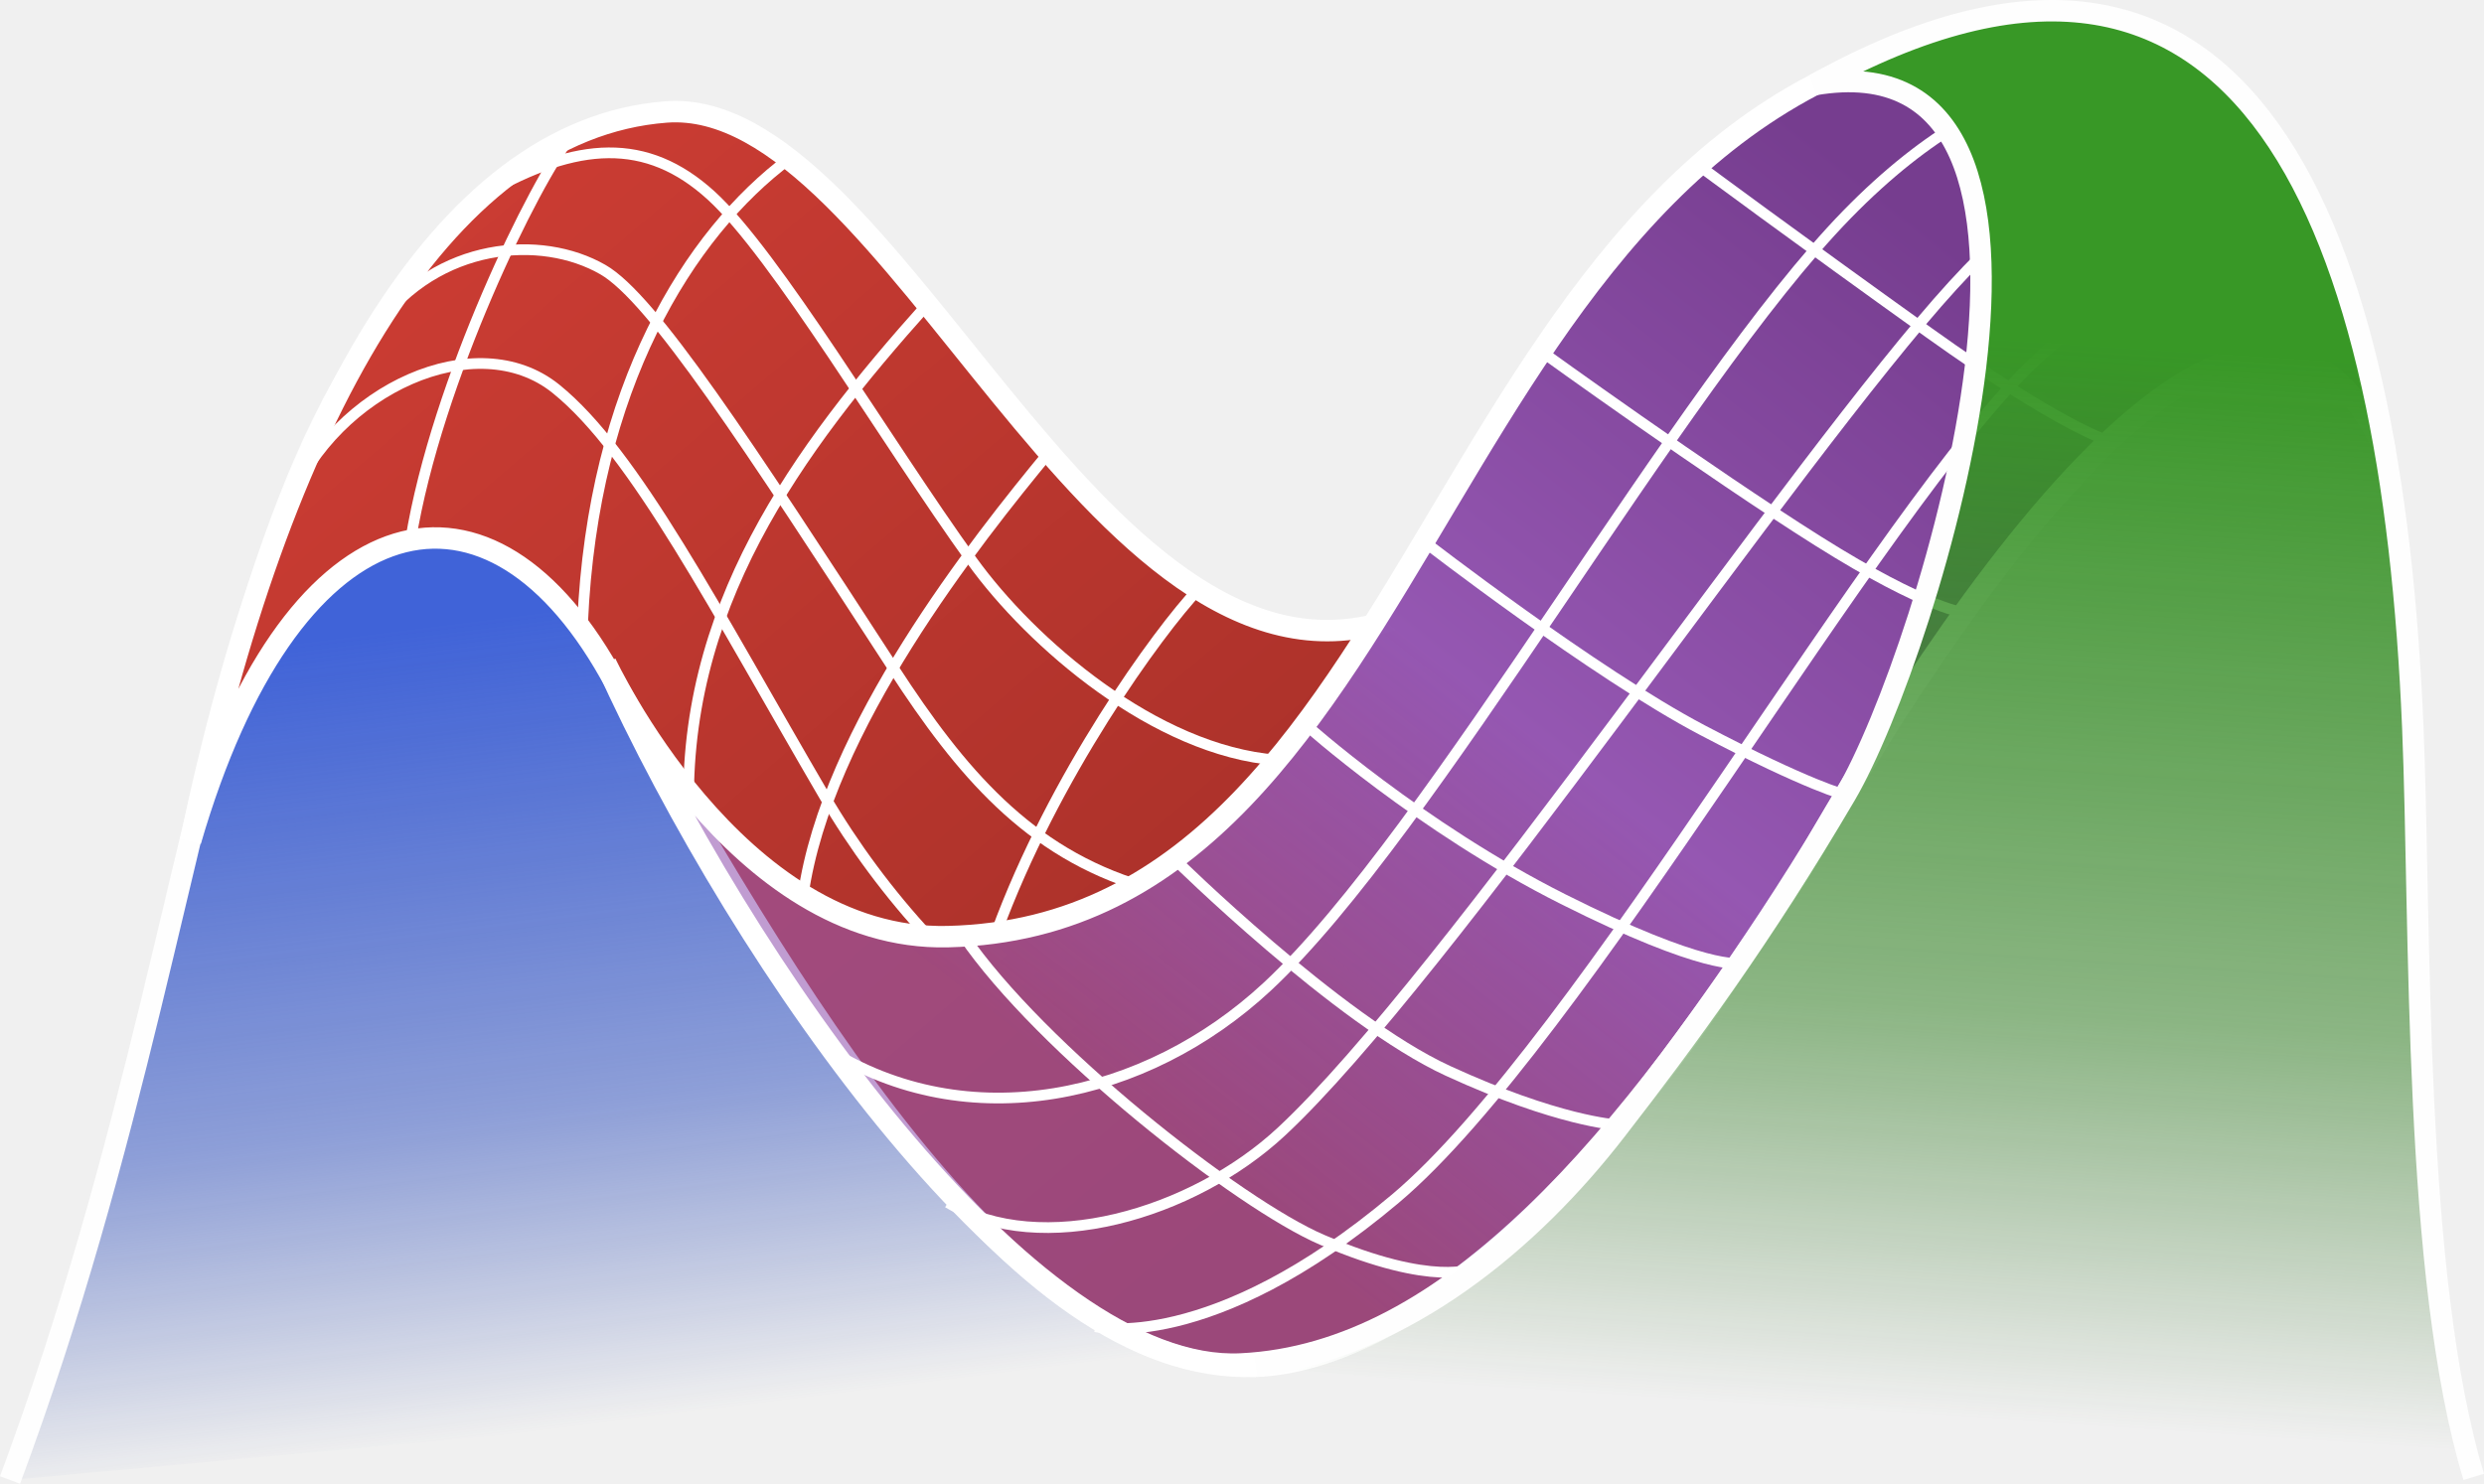
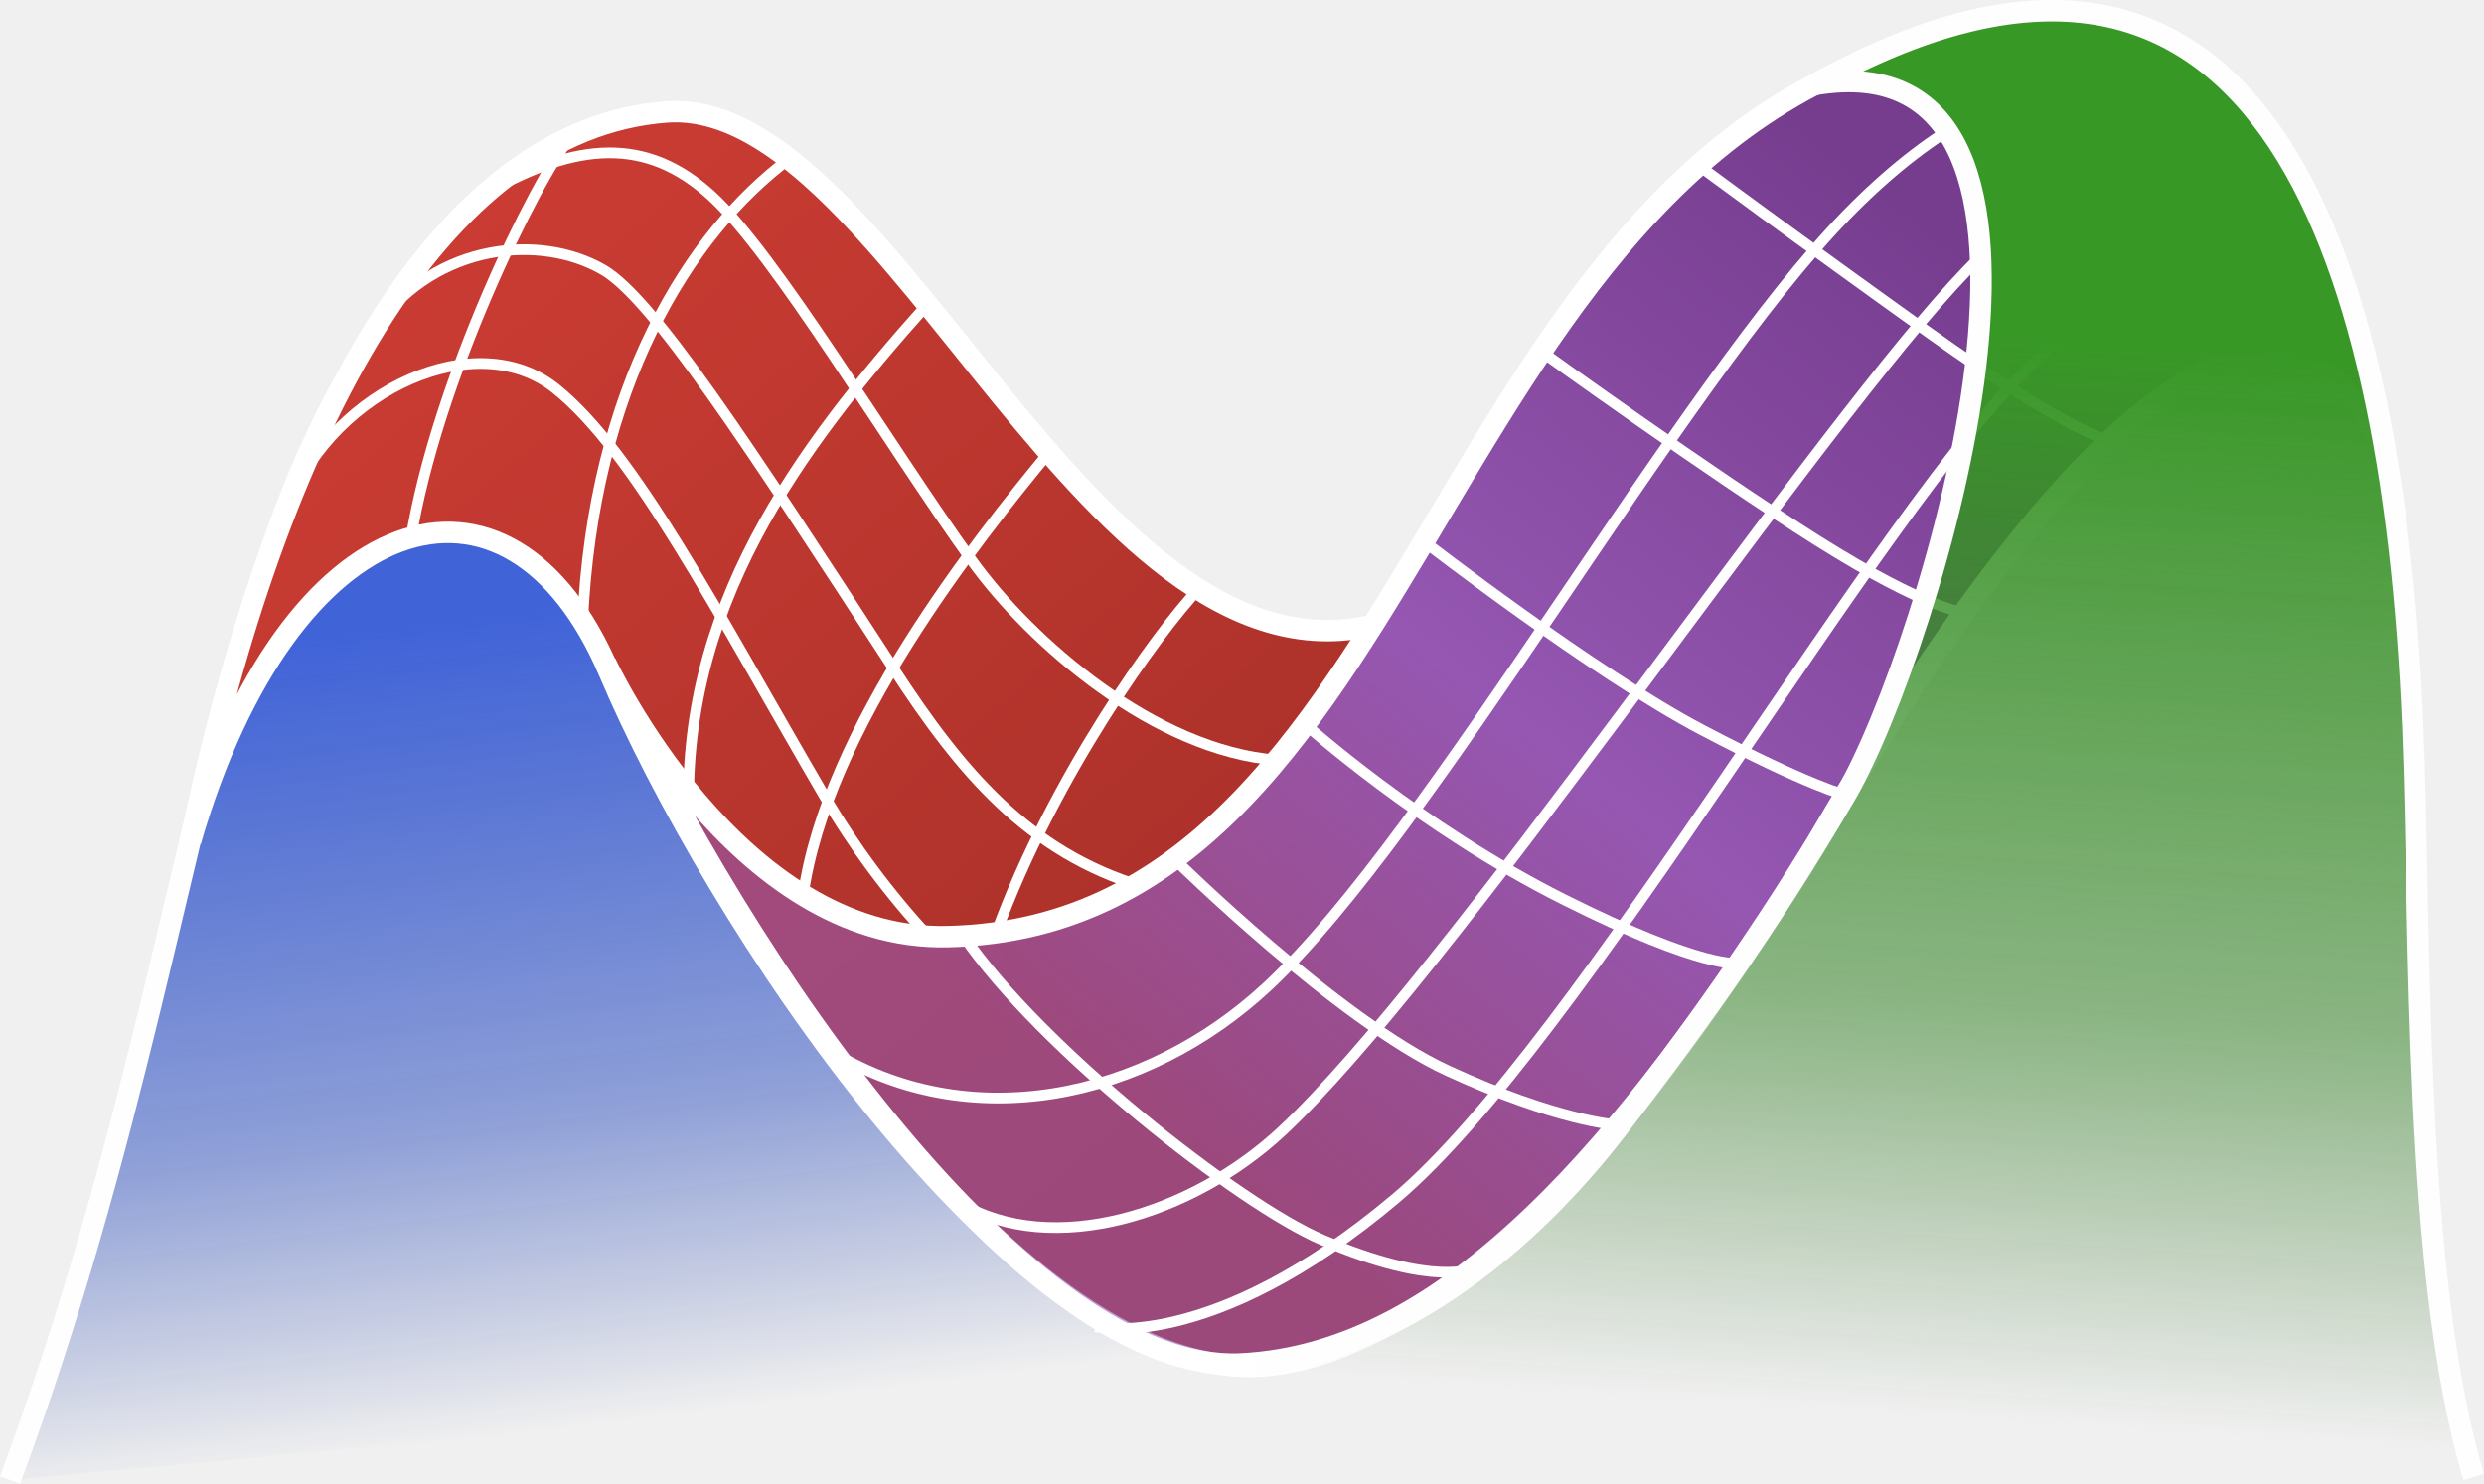
<svg xmlns="http://www.w3.org/2000/svg" xmlns:xlink="http://www.w3.org/1999/xlink" width="231.715mm" height="138.45mm" viewBox="0 0 231.715 138.45" version="1.1" id="svg1" xml:space="preserve">
  <defs id="defs1">
    <linearGradient id="linearGradient92">
      <stop style="stop-color:#4063d8;stop-opacity:1;" offset="0" id="stop91" />
      <stop style="stop-color:#3253c1;stop-opacity:0.518;" offset="0.609" id="stop93" />
      <stop style="stop-color:#2342a9;stop-opacity:0;" offset="1" id="stop92" />
    </linearGradient>
    <linearGradient id="linearGradient89">
      <stop style="stop-color:#389826;stop-opacity:1;" offset="0" id="stop88" />
      <stop style="stop-color:#308021;stop-opacity:0.522;" offset="0.625" id="stop90" />
      <stop style="stop-color:#28661c;stop-opacity:0;" offset="1" id="stop89" />
    </linearGradient>
-     <marker style="overflow:visible" id="Triangle" refX="0" refY="0" orient="auto-start-reverse" markerWidth="1" markerHeight="1" viewBox="0 0 1 1" preserveAspectRatio="xMidYMid">
-       <path transform="scale(0.5)" style="fill:context-stroke;fill-rule:evenodd;stroke:context-stroke;stroke-width:1pt" d="M 5.77,0 -2.88,5 V -5 Z" id="path135" />
-     </marker>
    <marker style="overflow:visible" id="Triangle_Fnone_S-ffffff" refX="0" refY="0" orient="auto-start-reverse" markerWidth="1" markerHeight="1" viewBox="0 0 1 1" preserveAspectRatio="xMidYMid">
      <path transform="scale(0.5)" style="fill:#ffffff;fill-rule:evenodd;stroke:#ffffff;stroke-width:1pt" d="M 5.77,0 -2.88,5 V -5 Z" id="path1" />
    </marker>
    <linearGradient id="linearGradient19">
      <stop style="stop-color:#9558b2;stop-opacity:0.597;" offset="0" id="stop19" />
      <stop style="stop-color:#9557b2;stop-opacity:1;" offset="0.462" id="stop25" />
      <stop style="stop-color:#763d8f;stop-opacity:1;" offset="1" id="stop20" />
    </linearGradient>
    <linearGradient id="linearGradient17">
      <stop style="stop-color:#cb3c33;stop-opacity:1;" offset="0" id="stop17" />
      <stop style="stop-color:#a42f28;stop-opacity:1;" offset="1" id="stop18" />
    </linearGradient>
    <linearGradient xlink:href="#linearGradient17" id="linearGradient18" x1="34.221" y1="56.51" x2="112.531" y2="147.723" gradientUnits="userSpaceOnUse" />
    <linearGradient xlink:href="#linearGradient19" id="linearGradient20" x1="102.537" y1="154.241" x2="171.714" y2="66.439" gradientUnits="userSpaceOnUse" />
    <linearGradient xlink:href="#linearGradient89" id="linearGradient22-7" x1="196.1" y1="75.179" x2="189.535" y2="175.881" gradientUnits="userSpaceOnUse" gradientTransform="translate(-15.55389,-41.68808)" />
    <linearGradient xlink:href="#linearGradient92" id="linearGradient23-9" x1="42.591" y1="98.848" x2="52.002" y2="174.164" gradientUnits="userSpaceOnUse" />
  </defs>
  <g id="layer5" transform="translate(27.64487,-0.6220899)" style="display:none">
    <rect style="display:inline;fill:#000000;fill-opacity:1;stroke:#9558b2;stroke-width:2.213;stroke-dasharray:none;stroke-opacity:1" id="rect25" width="270.164" height="211.677" x="-49.861" y="-25.453" ry="4.4639384e-07" />
  </g>
  <g id="layer1" transform="translate(12.09099,-42.31017)">
    <path style="fill:url(#linearGradient23-9);fill-opacity:1;stroke:#fefefe;stroke-width:2;stroke-dasharray:none;stroke-opacity:1" d="m 105.065,169.797 c -14.845,0 -38.279,-33.338 -42.858,-46.173 C 54.809,102.893 55.577,59.072 78.947,80.75 68.799,65.24 66.655,57.128 50.037,53.784 5.538,67.386 12.019,118.235 -11.154,180.411" id="path7-9" />
  </g>
  <g id="layer4" transform="translate(27.64487,-0.6220899)" style="display:inline">
-     <path style="fill:url(#linearGradient18);fill-opacity:1;stroke:#ffffff;stroke-width:2;stroke-dasharray:none;stroke-opacity:1" d="m 5.686,120.772 c 8.135,-38.938 23.302,-66.401 44.351,-68.013 21.049,-1.613 39.787,56.262 67.382,47.491 27.595,-8.77 9.068,-7.456 21.931,-14.685 8.865,-4.982 18.002,0.198 22.803,4.07 C 175.138,100.11 134.24,168.771 105,169.799 82.211,170.601 61.29,134.303 44.759,105.068 32.963,84.209 14.859,89.255 5.686,120.772 Z" id="path5" transform="translate(-15.55389,-41.68808)" />
+     <path style="fill:url(#linearGradient18);fill-opacity:1;stroke:#ffffff;stroke-width:2;stroke-dasharray:none;stroke-opacity:1" d="m 5.686,120.772 c 8.135,-38.938 23.302,-66.401 44.351,-68.013 21.049,-1.613 39.787,56.262 67.382,47.491 27.595,-8.77 9.068,-7.456 21.931,-14.685 8.865,-4.982 18.002,0.198 22.803,4.07 C 175.138,100.11 134.24,168.771 105,169.799 82.211,170.601 54.257,127.479 44.759,105.068 35.408,83.005 14.859,89.255 5.686,120.772 Z" id="path5" transform="translate(-15.55389,-41.68808)" />
    <g id="g93">
      <path style="fill:none;fill-opacity:1;stroke:#ffffff;stroke-width:1;stroke-dasharray:none;stroke-opacity:1" d="M 10.654,51.043 C 13.097,36.05 22.328,17.419 25.57,13.419" id="path79" />
      <path style="fill:none;fill-opacity:1;stroke:#ffffff;stroke-width:1;stroke-dasharray:none;stroke-opacity:1" d="M 45.96,15.455 C 36.626,22.422 27.673,36.765 26.702,58.725" id="path80" />
      <path style="fill:none;fill-opacity:1;stroke:#ffffff;stroke-width:1;stroke-dasharray:none;stroke-opacity:1" d="M 36.645,77.445 C 35.691,57.531 46.689,42.631 58.863,29.024" id="path81" />
      <path style="display:inline;fill:none;fill-opacity:1;stroke:#ffffff;stroke-width:1;stroke-dasharray:none;stroke-opacity:1" d="M 47.269,84.169 C 49.472,68.584 63.433,51.058 70.207,42.839" id="path83" />
      <path style="fill:none;fill-opacity:1;stroke:#ffffff;stroke-width:1;stroke-dasharray:none;stroke-opacity:1" d="M 65.291,87.642 C 70.639,73.008 80.368,59.622 84.146,55.605" id="path83-7" />
      <path style="fill:none;fill-opacity:1;stroke:#ffffff;stroke-width:1;stroke-dasharray:none;stroke-opacity:1" d="M -0.695,47.567 C 3.674,36.901 16.824,30.943 24.213,36.901 c 7.389,5.958 14.872,20.583 25.057,38.023 2.712,4.644 6.062,9.157 9.746,13.117" id="path84" />
      <path style="fill:none;fill-opacity:1;stroke:#ffffff;stroke-width:1;stroke-dasharray:none;stroke-opacity:1" d="m 17.672,18.654 c 8.53,-4.85 14.99,-5.267 21,0.194 6.009,5.462 16.291,22.899 24.35,34.103 5.516,7.667 17.101,17.718 28.435,18.593" id="path85" />
      <path style="fill:none;fill-opacity:1;stroke:#ffffff;stroke-width:1;stroke-dasharray:none;stroke-opacity:1" d="m 7.509,31.009 c 5.659,-7.772 15.298,-8.557 21.084,-5.23 4.628,2.66 13.426,16.147 27.152,37.277 6.203,9.549 12.532,17.107 23.213,20.302" id="path85-1" />
      <path style="fill:none;fill-opacity:1;stroke:#ffffff;stroke-width:1;stroke-dasharray:none;stroke-opacity:1" d="M 91.89,106.211 Z" id="path86" />
      <path style="display:none;fill:none;fill-opacity:1;stroke:#ffffff;stroke-width:1;stroke-dasharray:none;stroke-opacity:1" d="m 72.374,121.427 c 0,0 -3.576,-5.987 4.784,-25.062 8.36,-19.076 12.951,-26.813 12.951,-26.813" id="path82" />
    </g>
  </g>
  <g id="layer2" style="display:inline" transform="translate(27.64487,-0.6220899)">
    <path style="display:inline;fill:url(#linearGradient20);fill-opacity:1;stroke:#ffffff;stroke-width:2;stroke-dasharray:none;stroke-opacity:1" d="m 44.41,104.183 c 0,0 12.074,26.004 31.92,25.525 46.496,-1.122 44.926,-78.66 98.404,-84.802 3.544,0.888 25.39,-11.04 35.687,39.572 -15.067,-33.624 -52.791,36.376 -54.496,39.015 -16.309,25.261 -32.641,45.141 -52.258,46.09 -19.617,0.95 -46.39,-36.88 -59.257,-65.4 z" id="path4" transform="translate(-15.55389,-41.68808)" />
    <g id="g57" style="display:inline">
      <path style="display:inline;fill:none;fill-opacity:1;stroke:#ffffff;stroke-width:1;stroke-dasharray:none;stroke-opacity:1" d="m 65.015,140.142 c 13.135,8.355 29.779,4.774 41.115,-5.774 15.37,-14.303 38.486,-56.061 54.064,-72.039 15.579,-15.978 26.704,-12.021 24.626,-12.376" id="path26" transform="translate(-15.55389,-41.68808)" />
-       <path style="display:inline;fill:none;fill-opacity:1;stroke:#ffffff;stroke-width:1;stroke-dasharray:none;stroke-opacity:1" d="m 76.33,154.527 c 8.664,5.222 22.825,1.086 31.114,-6.627 15.37,-14.303 47.87,-62.761 62.624,-78.94 14.753,-16.179 22.077,-11.641 22.077,-11.641" id="path26-6" transform="translate(-15.55389,-41.68808)" />
+       <path style="display:inline;fill:none;fill-opacity:1;stroke:#ffffff;stroke-width:1;stroke-dasharray:none;stroke-opacity:1" d="m 77.383,154.527 c 8.664,5.222 21.772,1.086 30.061,-6.627 15.37,-14.303 47.87,-62.761 62.624,-78.94 14.753,-16.179 22.077,-11.641 22.077,-11.641" id="path26-6" transform="translate(-15.55389,-41.68808)" />
      <path style="display:inline;fill:none;fill-opacity:1;stroke:#ffffff;stroke-width:1;stroke-dasharray:none;stroke-opacity:1" d="m 90.105,166.107 c 0,0 10.662,2.626 27.973,-11.954 17.311,-14.58 45.121,-64.523 59.725,-78.213 14.604,-13.69 21.3,-10.587 21.3,-10.587" id="path26-4" transform="translate(-15.55389,-41.68808)" />
      <path style="display:inline;fill:none;fill-opacity:1;stroke:#ffffff;stroke-width:1;stroke-dasharray:none;stroke-opacity:1" d="m 62.242,87.959 c 7.145,10.456 25.648,25.006 33.454,28.355 10.475,4.495 14.124,2.652 14.124,2.652" id="path27" />
      <path style="display:inline;fill:none;fill-opacity:1;stroke:#ffffff;stroke-width:1;stroke-dasharray:none;stroke-opacity:1" d="m 81.91,80.777 c 0,0 15.255,15.047 25.516,19.769 10.261,4.722 15.664,5.022 15.664,5.022" id="path28" />
      <path style="display:inline;fill:none;fill-opacity:1;stroke:#ffffff;stroke-width:1;stroke-dasharray:none;stroke-opacity:1" d="m 94.108,68.201 c 0,0 10.704,9.609 24.047,16.316 13.344,6.708 16.453,5.977 16.453,5.977" id="path29" />
      <path style="display:inline;fill:none;fill-opacity:1;stroke:#ffffff;stroke-width:1;stroke-dasharray:none;stroke-opacity:1" d="m 105.186,51.147 c 0,0 15.904,12.309 25.954,17.593 10.051,5.284 13.386,6.068 13.386,6.068" id="path30" />
      <path style="display:inline;fill:none;fill-opacity:1;stroke:#ffffff;stroke-width:1;stroke-dasharray:none;stroke-opacity:1" d="m 116.144,33.421 c 0,0 15.554,11.232 25.811,17.69 10.257,6.459 13.774,6.706 13.774,6.706" id="path31" />
      <path style="display:inline;fill:none;fill-opacity:1;stroke:#ffffff;stroke-width:1;stroke-dasharray:none;stroke-opacity:1" d="m 130.796,16.05 c 0,0 9.123,6.767 21.504,15.625 12.381,8.858 16.83,10.117 16.83,10.117" id="path32" />
    </g>
  </g>
  <g id="layer3" transform="translate(27.64487,-0.6220899)" style="display:inline">
    <path style="display:inline;fill:url(#linearGradient22-7);fill-opacity:1;stroke:#fefefe;stroke-width:2;stroke-dasharray:none;stroke-opacity:1" d="m 203.113,138.432 c -5.683,-18.695 -4.921,-51.541 -5.683,-69.909 -1.913,-46.104 -15.095,-82.657 -55.82,-60 28.4,-4.883 10.705,52.982 2.894,66.279 -7.811,13.298 -14.771,22.707 -21.385,31.266 -7.9,10.224 -19.601,20.142 -33.608,22.041" id="path6-9" />
  </g>
  <path style="display:none;fill:none;fill-opacity:1;stroke:#ffffff;stroke-width:4;stroke-dasharray:none;stroke-opacity:1;marker-end:url(#Triangle_Fnone_S-ffffff)" d="m 172.285,5.154 c 52.238,-12.413 27.075,87.468 18.692,114.063" id="path87" />
</svg>
